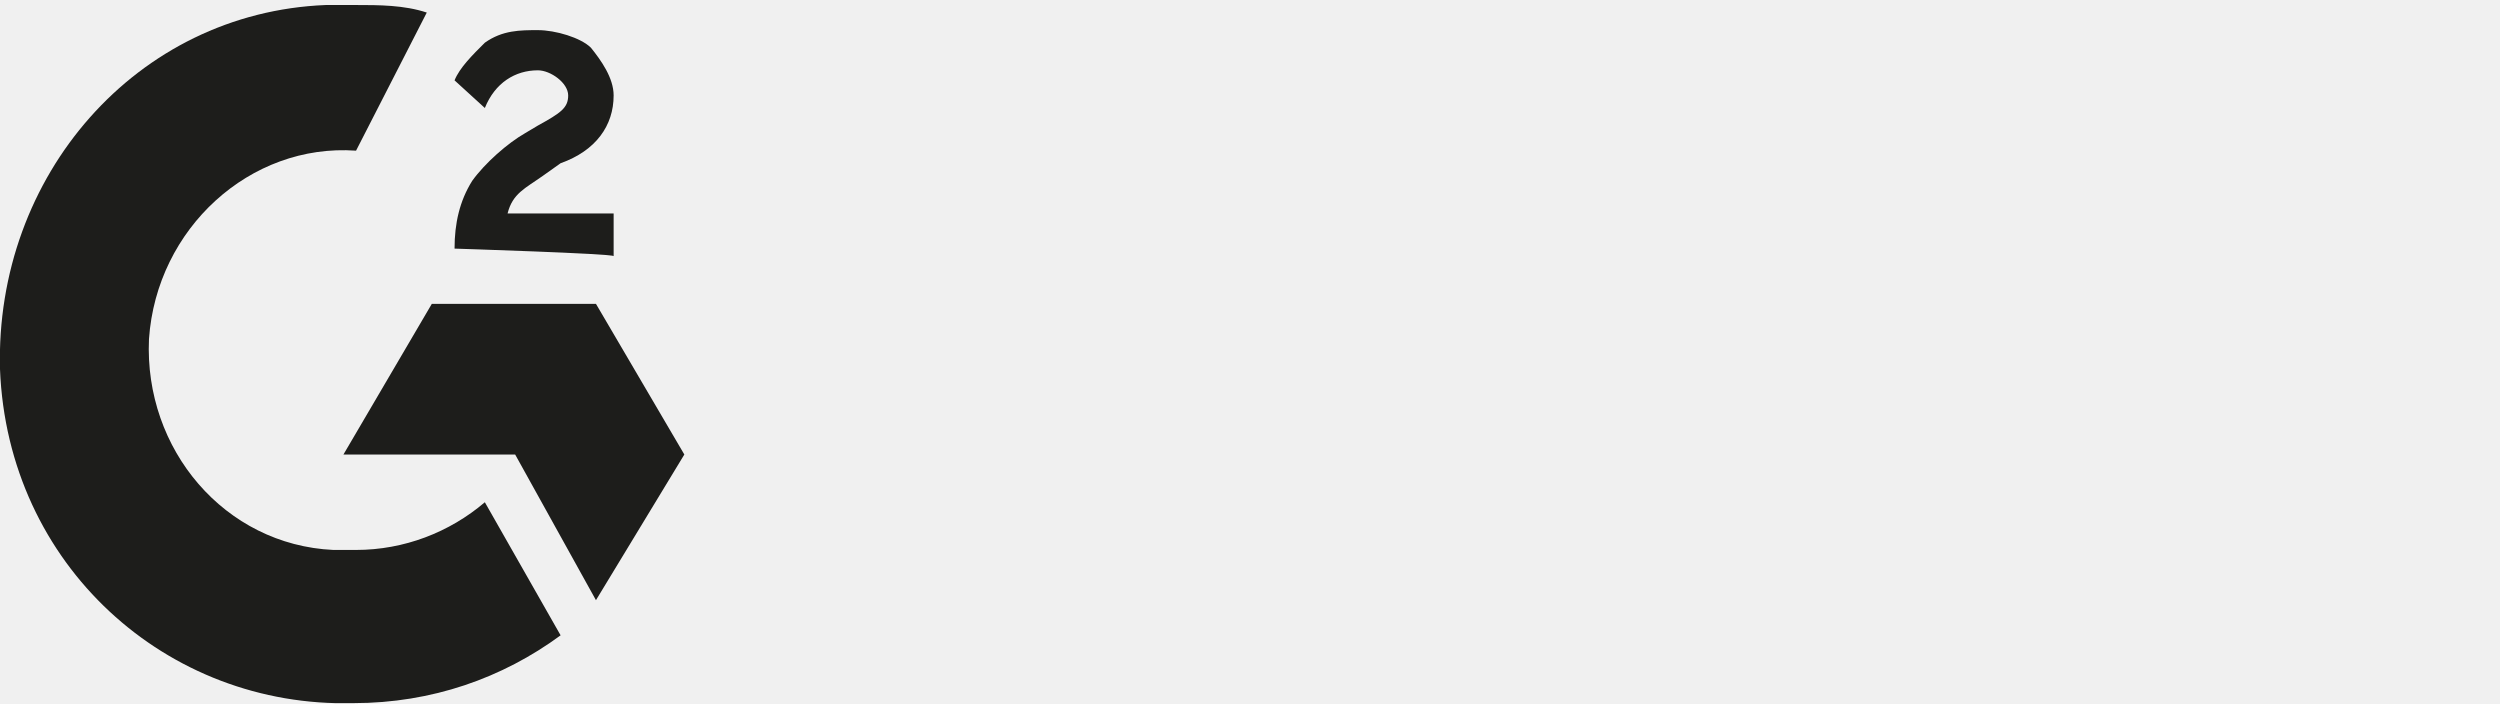
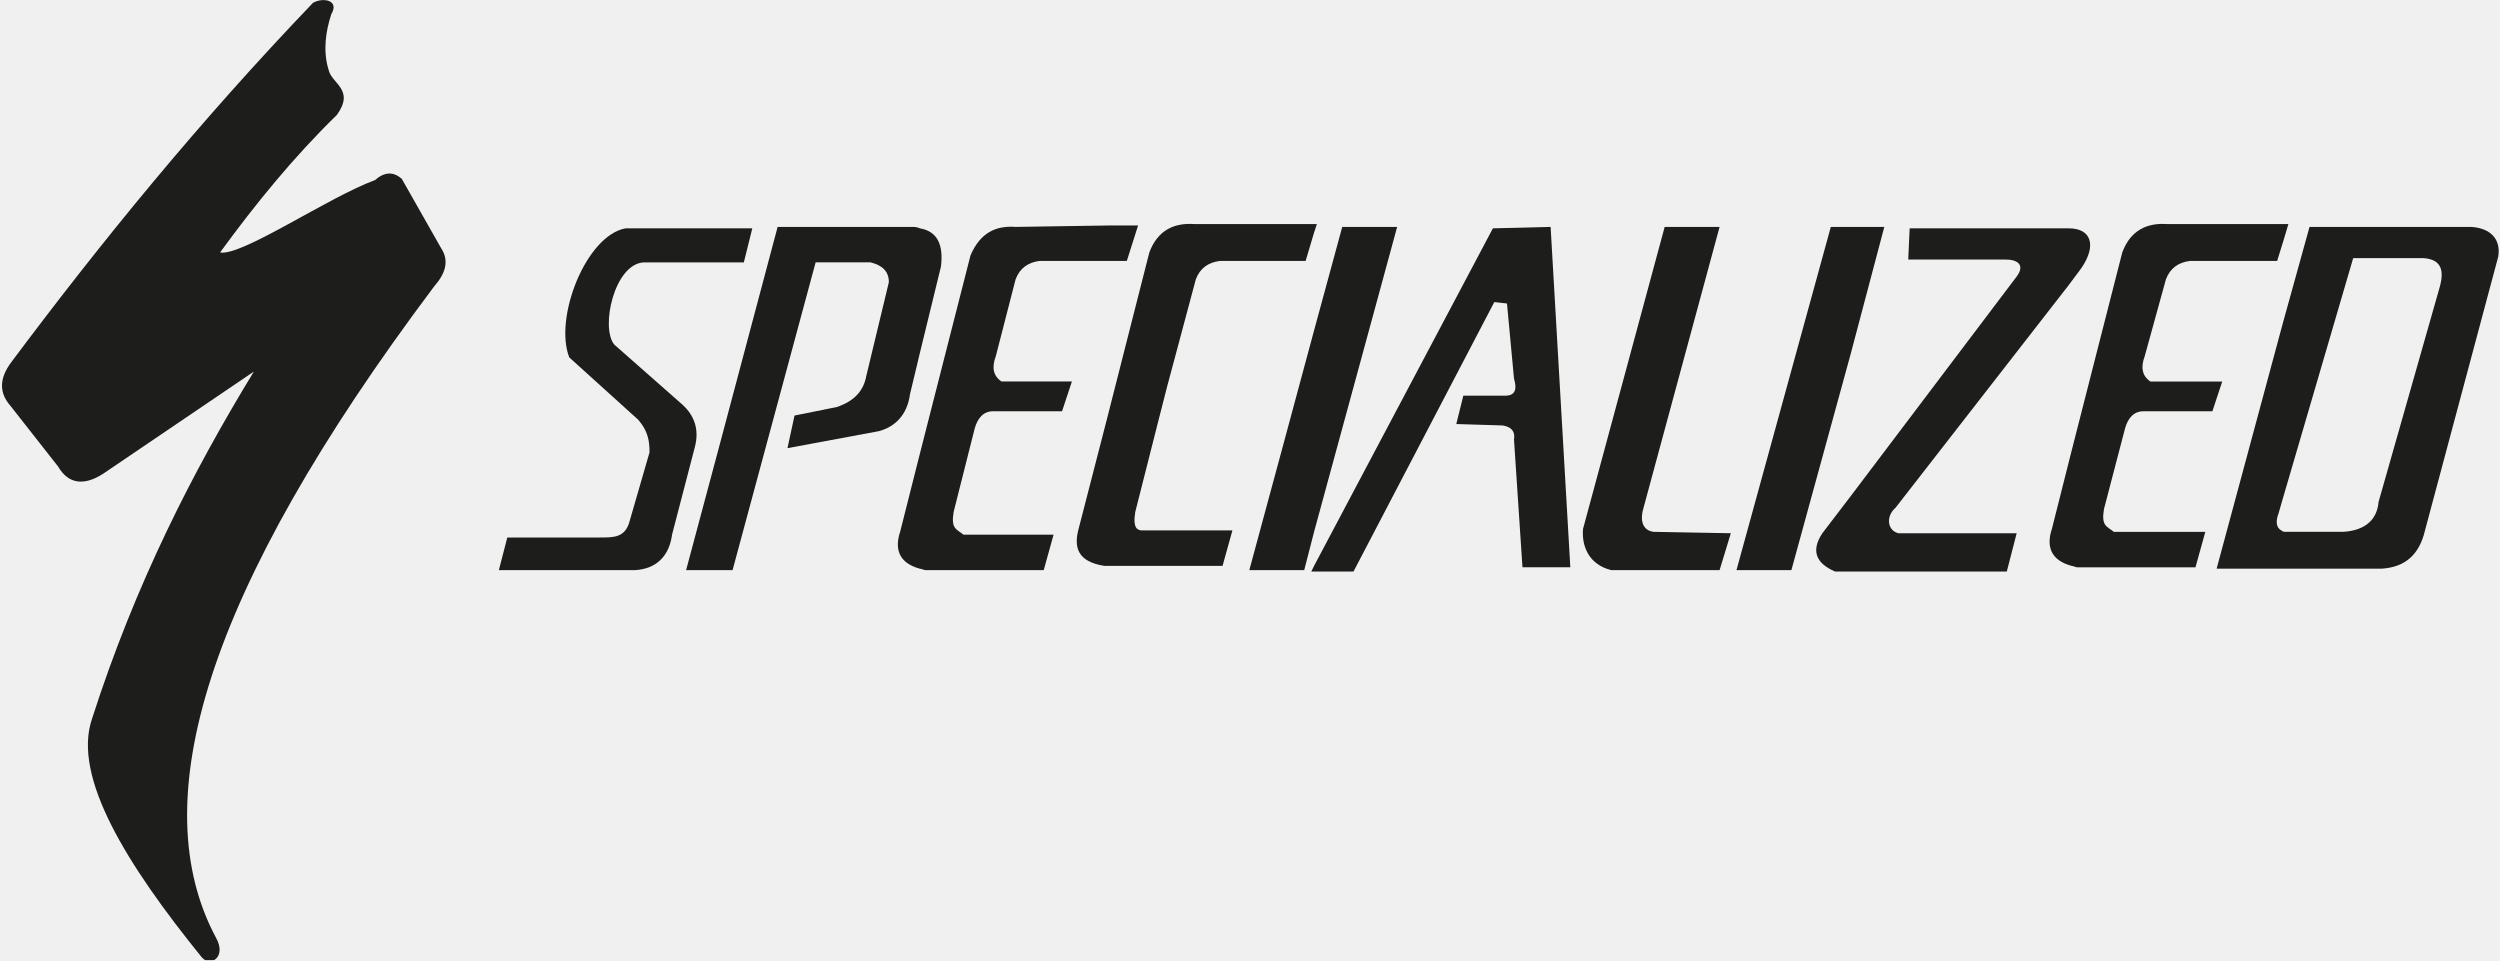
- <svg xmlns="http://www.w3.org/2000/svg" width="128" height="36" viewBox="0 0 128 36" fill="none">
-   <g id="Frame" clip-path="url(#clip0_1_327)">
+ <svg xmlns="http://www.w3.org/2000/svg" width="138" height="53" viewBox="0 0 138 53" fill="none">
+   <g id="Frame" clip-path="url(#clip0_1_83)">
    <g id="Group">
-       <g id="Group_2">
-         <path id="Vector" d="M18.23 0.257C19.394 0.257 20.687 0.257 21.851 0.643L18.23 7.714C12.8 7.329 8.016 11.7 7.628 17.357C7.37 23.015 11.507 27.9 17.067 28.157H18.23C20.687 28.157 23.014 27.257 24.824 25.715L28.703 32.529C25.729 34.715 22.109 36 18.101 36C8.533 36.257 0.388 28.929 -2.29571e-07 18.9C-0.259 9 6.982 0.643 16.679 0.257H18.23Z" fill="#1D1D1B" />
-       </g>
-       <path id="Vector_2" d="M22.109 15.557L17.584 23.271H26.376L30.513 30.729L35.038 23.271L30.513 15.557H22.109Z" fill="#1D1D1B" />
-       <g id="Group_3">
-         <path id="Vector_3" d="M23.273 12.729C23.273 11.443 23.531 10.286 24.178 9.257C24.824 8.357 25.988 7.329 26.893 6.814L27.539 6.429C28.703 5.786 29.091 5.529 29.091 4.886C29.091 4.243 28.186 3.6 27.539 3.6C26.376 3.6 25.341 4.243 24.824 5.529L23.273 4.114C23.531 3.472 24.178 2.829 24.824 2.186C25.729 1.543 26.634 1.543 27.539 1.543C28.444 1.543 29.737 1.929 30.255 2.443C30.772 3.086 31.418 3.986 31.418 4.886C31.418 6.429 30.513 7.714 28.703 8.357L27.798 9C26.893 9.643 26.246 9.9 25.988 10.929H31.418V13.114C31.418 12.986 23.273 12.729 23.273 12.729Z" fill="#1D1D1B" />
-       </g>
+       <path id="Vector" d="M22.174 9.864C21.708 9.472 21.241 9.472 20.697 9.942C18.133 10.882 13.314 14.17 12.148 13.935C14.091 11.273 16.189 8.69 18.599 6.341C19.609 4.932 18.288 4.619 18.133 3.836C17.822 2.818 17.977 1.722 18.288 0.783C18.754 -0 17.822 -0.157 17.277 0.156C10.982 6.732 5.619 13.309 0.645 19.963C-0.132 20.98 0.023 21.763 0.567 22.39L3.21 25.756C3.754 26.695 4.609 26.852 5.697 26.148L14.013 20.511C10.671 25.991 7.485 32.175 5.075 39.691C3.987 42.901 7.018 47.755 11.137 52.843C11.604 53.391 12.537 52.843 11.915 51.747C7.951 44.31 11.215 32.802 23.962 15.814C24.583 15.109 24.817 14.405 24.35 13.7L22.174 9.864Z" fill="#1D1D1B" />
+       <path id="Vector_2" d="M54.972 19.649L56.06 15.422C56.293 14.795 56.76 14.482 57.381 14.404H61.112H62.2L62.822 12.447H61.19L56.06 12.525C54.972 12.447 54.117 12.838 53.573 14.091L50.775 25.051L49.687 29.357C49.376 30.296 49.609 31.079 50.775 31.392C50.853 31.392 51.008 31.47 51.086 31.47H57.614L58.158 29.513H53.184C52.796 29.2 52.485 29.2 52.64 28.261L53.806 23.642C53.962 23.094 54.272 22.702 54.816 22.702H58.625L59.169 21.058H55.283C54.816 20.745 54.739 20.275 54.972 19.649Z" fill="#1D1D1B" />
+       <path id="Vector_3" d="M62.666 28.262C65.231 18.163 63.676 24.191 66.008 15.422C66.241 14.796 66.707 14.483 67.329 14.405H70.827H72.07L72.537 12.839L72.692 12.369H72.537H70.827H65.93C64.842 12.291 63.91 12.682 63.443 13.935L61.112 23.095L59.557 29.123C59.246 30.219 59.479 31.002 60.956 31.236H61.034H67.485L68.029 29.279H63.055C62.821 29.279 62.511 29.201 62.666 28.262Z" fill="#1D1D1B" />
+       <path id="Vector_4" d="M37.641 22.311L33.91 19.023C33.133 18.084 33.91 14.561 35.542 14.483H39.661H41.06L41.527 12.604H39.661H34.532C32.355 12.995 30.568 17.536 31.423 19.728L35.231 23.172C35.775 23.799 35.853 24.347 35.853 24.973L34.765 28.731C34.532 29.67 33.91 29.67 33.133 29.67H28.003L27.537 31.471H35.076C36.242 31.393 36.941 30.688 37.097 29.514L38.34 24.738C38.651 23.642 38.262 22.859 37.641 22.311Z" fill="#1D1D1B" />
+       <path id="Vector_5" d="M50.231 21.763L50.775 19.493L51.94 14.717C52.096 13.465 51.707 12.76 50.775 12.604C50.619 12.525 50.464 12.525 50.308 12.525H42.925L39.738 24.503L37.873 31.471H39.738H40.438L45.023 14.482H48.054C48.676 14.639 49.065 14.952 49.065 15.579L47.821 20.745C47.666 21.607 47.122 22.155 46.189 22.468L43.857 22.938L43.469 24.738L48.521 23.799C49.376 23.564 50.075 22.938 50.231 21.763Z" fill="#1D1D1B" />
+       <path id="Vector_6" d="M77.123 12.525H74.092L72.537 18.24L70.827 24.581L68.962 31.471H70.827H71.993L72.537 29.357L77.123 12.525Z" fill="#1D1D1B" />
+       <path id="Vector_7" d="M104.014 12.525H102.149H101.061L95.853 31.471H98.885L102.149 19.571L104.014 12.525Z" fill="#1D1D1B" />
+       <path id="Vector_8" d="M117.304 23.643C117.46 23.095 117.771 22.703 118.315 22.703H122.123L122.667 21.059H118.703C118.237 20.746 118.159 20.276 118.392 19.65L119.558 15.422C119.792 14.796 120.257 14.483 120.879 14.405H124.299H125.699L126.086 13.152L126.319 12.369H126.086H124.377H119.636C118.548 12.291 117.615 12.682 117.149 13.935L114.35 24.895L113.263 29.201C112.952 30.14 113.185 30.923 114.35 31.236C114.428 31.236 114.584 31.315 114.661 31.315H121.19L121.734 29.358H116.682C116.294 29.044 115.983 29.044 116.138 28.105L117.304 23.643Z" fill="#1D1D1B" />
+       <path id="Vector_9" d="M136.425 12.525H127.486L126.01 17.849L124.3 24.19L122.357 31.392H124.3H126.01H131.451C132.771 31.314 133.549 30.61 133.86 29.279L137.902 14.169C138.057 13.23 137.513 12.604 136.425 12.525ZM134.637 15.97L131.295 27.713C131.218 28.652 130.596 29.279 129.352 29.357H126.166C126.088 29.357 126.01 29.357 125.933 29.279C125.622 29.122 125.622 28.731 125.777 28.339L125.933 27.791L129.896 14.248H133.782C134.792 14.326 134.948 14.952 134.637 15.97Z" fill="#1D1D1B" />
+       <path id="Vector_10" d="M104.635 28.026L114.195 15.735L114.894 14.796C115.75 13.543 115.439 12.604 114.195 12.604C114.195 12.604 114.195 12.604 114.117 12.604H105.413L105.335 14.326H110.698C111.397 14.326 111.786 14.639 111.32 15.265L102.148 27.4L100.594 29.435C99.972 30.375 100.206 31.079 101.294 31.549H102.148H110.775L111.32 29.435H104.791C104.169 29.279 104.091 28.496 104.635 28.026Z" fill="#1D1D1B" />
+       <path id="Vector_11" d="M82.408 12.604L72.537 31.236L72.382 31.549H72.537H74.713L82.485 16.675L83.185 16.753L83.573 20.902C83.884 21.92 83.185 21.841 82.952 21.841H80.775L80.387 23.407L82.952 23.485C83.418 23.564 83.651 23.799 83.573 24.268L84.04 31.314H86.682L85.594 12.525L82.408 12.604Z" fill="#1D1D1B" />
+       <path id="Vector_12" d="M90.724 28.026L94.921 12.525H91.89L87.382 29.2C87.304 30.14 87.693 31.157 88.936 31.471H94.921L95.542 29.435L91.268 29.357C90.724 29.279 90.491 28.809 90.724 28.026Z" fill="#1D1D1B" />
    </g>
  </g>
  <defs>
-     <clipPath id="clip0_1_327">
-       <rect width="128" height="36" fill="white" />
+     <clipPath id="clip0_1_83">
+       <rect width="138" height="53" fill="white" />
    </clipPath>
  </defs>
</svg>
